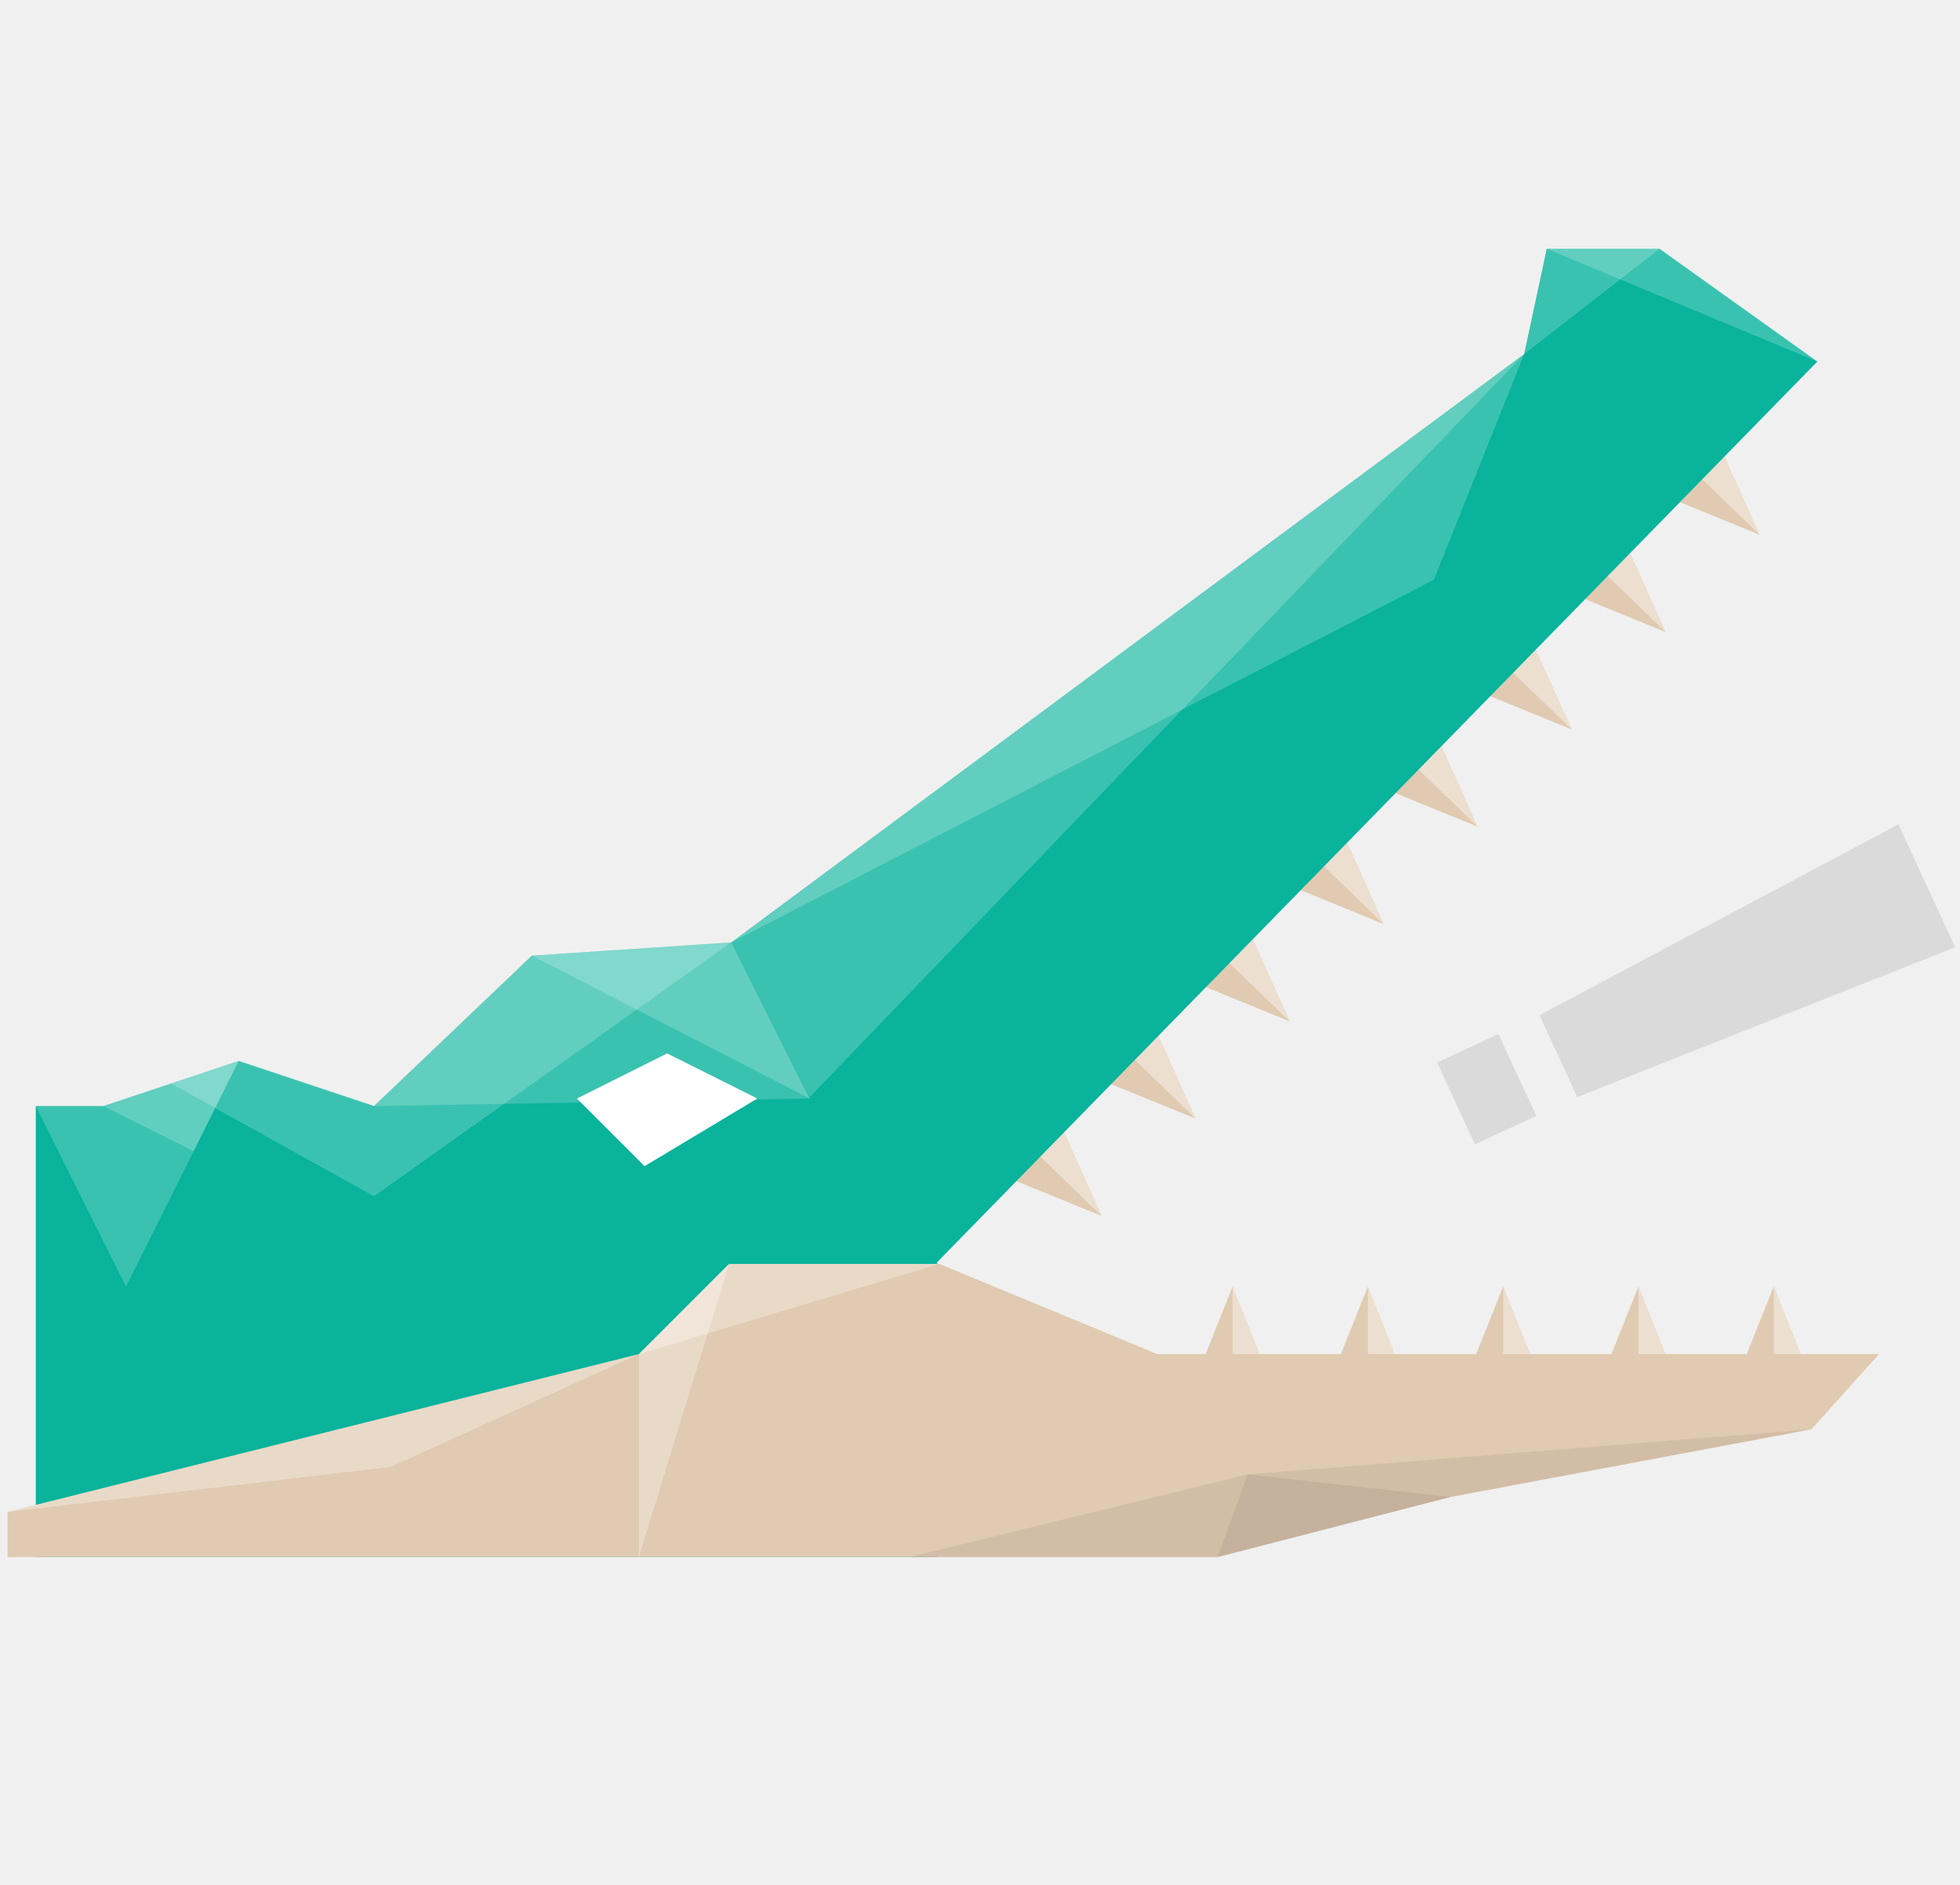
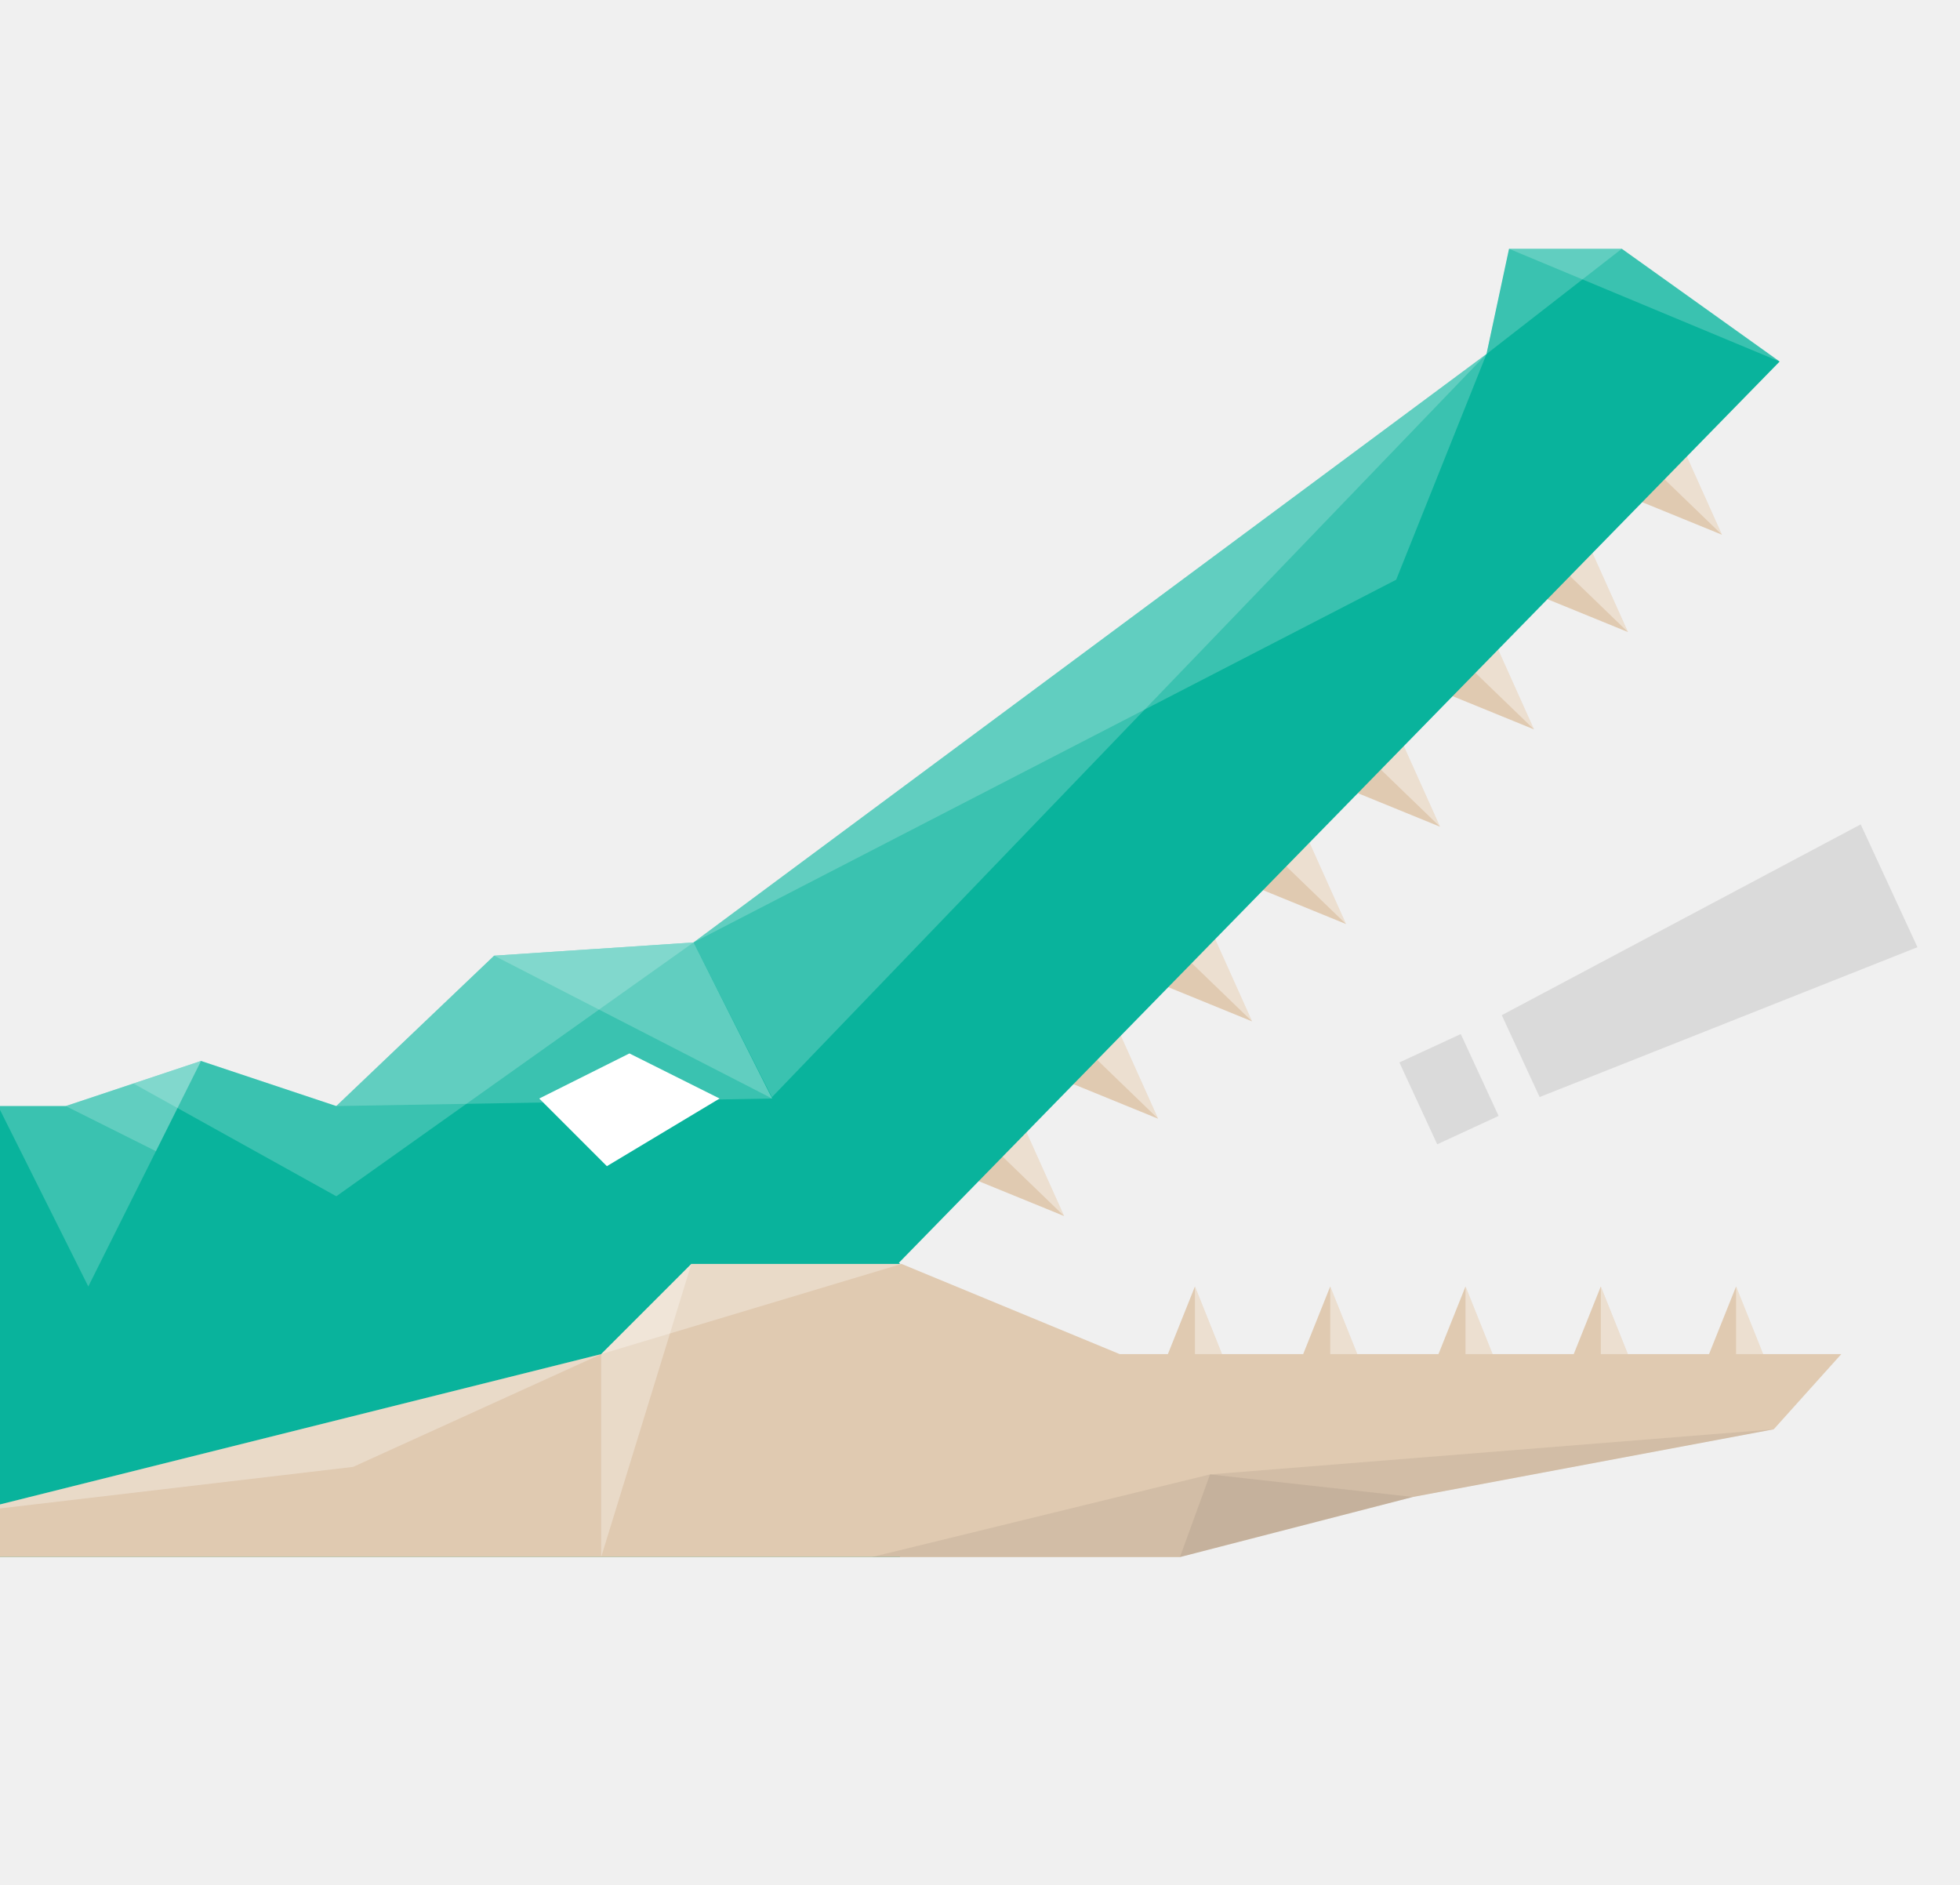
- <svg xmlns="http://www.w3.org/2000/svg" version="1.1" id="Layer_1" x="0px" y="0px" width="260px" height="250px" viewBox="-5 0 260 250" enable-background="new -5 0 260 250" xml:space="preserve">
+ <svg xmlns="http://www.w3.org/2000/svg" version="1.1" id="Layer_1" x="0px" y="0px" width="260px" height="250px" viewBox="0 0 260 250" enable-background="new 0 0 260 250" xml:space="preserve">
  <g>
-     <g id="symbol" opacity="0.2">
-       <rect x="186.241" y="139.98" transform="matrix(0.4196 0.9077 -0.9077 0.4196 242.6889 -90.6368)" fill="#848383" width="11.964" height="8.973" />
-       <polygon fill="#848383" points="246.828,109.341 199.215,134.647 204.235,145.507 254.358,125.631   " />
-     </g>
+     <path id="symbol" opacity="0.2" fill="#848383" d="M185.631,140.915l5.02,10.86l8.145-3.765l-5.02-10.86L185.631,140.915z    M246.828,109.341l-47.613,25.306l5.02,10.86l50.123-19.876L246.828,109.341z" />
    <g id="head">
-       <polygon fill="#09B39C" points="44.613,146.703 26.665,140.721 8.718,146.703 -0.252,146.703 -0.252,206.523 44.613,206.523     119.387,206.523 119.387,167.64   " />
-       <polygon opacity="0.2" fill="#FFFFFF" enable-background="new    " points="-0.252,146.703 11.712,170.631 26.667,140.721     8.721,146.703   " />
-       <polyline opacity="0.2" fill="#FFFFFF" enable-background="new    " points="8.718,146.703 20.685,152.685 26.665,140.721   " />
-       <polygon opacity="0.2" fill="#FFFFFF" enable-background="new    " points="44.613,146.703 53.613,163.667 17.694,143.712     26.667,140.721   " />
+       <polygon fill="#09B39C" points="44.613,146.703 26.665,140.721 8.718,146.703 -0.252,146.703 -0.252,206.523 44.613,206.523     119.387,206.523 119.387,167.64" />
+       <polygon opacity="0.2" fill="#FFFFFF" points="-0.252,146.703 11.712,170.631 26.667,140.721     8.721,146.703" />
+       <polyline opacity="0.2" fill="#FFFFFF" points="8.718,146.703 20.685,152.685 26.665,140.721" />
+       <polygon opacity="0.2" fill="#FFFFFF" points="44.613,146.703 53.613,163.667 17.694,143.712     26.667,140.721" />
    </g>
    <g id="upper-head">
      <g id="upper-jaw">
        <g>
-           <g>
-             <polygon fill="#E0CAB1" points="151.174,129.382 166.087,135.468 159.485,120.777      " />
-             <polygon opacity="0.4" fill="#FFFFFF" enable-background="new    " points="159.485,120.777 166.087,135.468 155.329,125.08             " />
-           </g>
-           <g>
-             <polygon fill="#E0CAB1" points="138.707,142.292 153.621,148.378 147.018,133.686      " />
-             <polygon opacity="0.4" fill="#FFFFFF" enable-background="new    " points="147.018,133.686 153.621,148.378 142.863,137.989             " />
-           </g>
-           <g>
-             <polygon fill="#E0CAB1" points="126.241,155.201 141.154,161.287 134.552,146.595      " />
-             <polygon opacity="0.4" fill="#FFFFFF" enable-background="new    " points="134.552,146.595 141.154,161.287 130.396,150.898             " />
-           </g>
-           <g>
-             <polygon fill="#E0CAB1" points="163.64,116.474 178.553,122.559 171.95,107.867      " />
-             <polygon opacity="0.4" fill="#FFFFFF" enable-background="new    " points="171.95,107.867 178.553,122.559 167.796,112.171             " />
-           </g>
-           <g>
-             <polygon fill="#E0CAB1" points="176.106,103.564 191.019,109.65 184.417,94.958      " />
-             <polygon opacity="0.4" fill="#FFFFFF" enable-background="new    " points="184.417,94.958 191.019,109.65 180.261,99.261             " />
-           </g>
-           <g>
-             <polygon fill="#E0CAB1" points="188.572,90.655 203.486,96.74 196.884,82.049      " />
-             <polygon opacity="0.4" fill="#FFFFFF" enable-background="new    " points="196.884,82.049 203.486,96.74 192.728,86.352             " />
-           </g>
-           <g>
-             <polygon fill="#E0CAB1" points="201.039,77.746 215.952,83.831 209.35,69.14      " />
-             <polygon opacity="0.4" fill="#FFFFFF" enable-background="new    " points="209.35,69.14 215.952,83.831 205.195,73.443             " />
-           </g>
-           <g>
-             <polygon fill="#E0CAB1" points="213.505,64.837 228.418,70.922 221.816,56.23      " />
-             <polygon opacity="0.4" fill="#FFFFFF" enable-background="new    " points="221.816,56.23 228.418,70.922 217.66,60.533             " />
-           </g>
+           <path id="upper-teeth" fill="#E0CAB1" d="M151.174,129.382l14.913,6.086l-6.602-14.691L151.174,129.382z M138.707,142.292      l14.914,6.086l-6.603-14.692L138.707,142.292z M126.241,155.201l14.913,6.086l-6.602-14.692L126.241,155.201z M163.64,116.474      l14.913,6.085l-6.603-14.692L163.64,116.474z M176.106,103.564l14.913,6.086l-6.602-14.692L176.106,103.564z M188.572,90.655      l14.914,6.085l-6.602-14.691L188.572,90.655z M201.039,77.746l14.913,6.085L209.35,69.14L201.039,77.746z M221.816,56.23      l-8.311,8.607l14.913,6.085L221.816,56.23z" />
+           <path opacity="0.4" fill="#FFFFFF" d="M155.329,125.08l10.758,10.388l-6.602-14.691L155.329,125.08      z M142.863,137.989l10.758,10.389l-6.603-14.692L142.863,137.989z M130.396,150.898l10.758,10.389l-6.602-14.692      L130.396,150.898z M167.796,112.171l10.757,10.388l-6.603-14.692L167.796,112.171z M180.261,99.261l10.758,10.389l-6.602-14.692      L180.261,99.261z M192.728,86.352l10.758,10.388l-6.602-14.691L192.728,86.352z M205.195,73.443l10.757,10.388L209.35,69.14      L205.195,73.443z M221.816,56.23l-4.156,4.303l10.758,10.389L221.816,56.23z" />
        </g>
-         <polygon fill="#09B39C" points="215.135,33 200.18,33 197.189,46.955 92,125 88.355,171.706 106.387,180.64 236.072,47.955         " />
-         <polygon opacity="0.2" fill="#FFFFFF" enable-background="new    " points="92,125 97.423,150.703 197.189,46.955    " />
-         <polyline opacity="0.2" fill="#FFFFFF" enable-background="new    " points="197.189,46.955 185.207,76.892 92,125    " />
-         <polygon opacity="0.2" fill="#FFFFFF" enable-background="new    " points="200.18,33 236.072,47.955 215.135,33    " />
-         <polygon opacity="0.2" fill="#FFFFFF" enable-background="new    " points="197.189,46.955 215.135,33 200.18,33    " />
+         <polygon fill="#09B39C" points="215.135,33 200.18,33 197.189,46.955 92,125 88.355,171.706 106.387,180.64 236.072,47.955" />
+         <polygon opacity="0.2" fill="#FFFFFF" points="92,125 97.423,150.703 197.189,46.955" />
+         <polyline opacity="0.2" fill="#FFFFFF" points="197.189,46.955 185.207,76.892 92,125" />
+         <polygon opacity="0.2" fill="#FFFFFF" points="200.18,33 236.072,47.955 215.135,33" />
+         <polygon opacity="0.2" fill="#FFFFFF" points="197.189,46.955 215.135,33 200.18,33" />
      </g>
-       <polygon fill="#09B39C" points="92,125 65.55,126.757 44.613,146.703 44.613,176.523 119.387,176.523 119.387,167.64     107.897,156.377   " />
-       <polygon opacity="0.2" fill="#FFFFFF" enable-background="new    " points="92,125 102.423,145.703 65.55,126.757   " />
-       <polygon opacity="0.2" fill="#FFFFFF" enable-background="new    " points="44.613,146.703 102.423,145.703 92,125 65.55,126.757       " />
-       <polygon id="eye_1_" fill="#FFFFFF" points="71.532,145.703 83.495,139.721 95.459,145.703 80.505,154.676   " />
-       <polygon opacity="0.2" fill="#FFFFFF" enable-background="new    " points="44.613,146.703 44.613,158.667 92,125 65.55,126.757       " />
+       <polygon fill="#09B39C" points="92,125 65.55,126.757 44.613,146.703 44.613,176.523 119.387,176.523 119.387,167.64     107.897,156.377" />
+       <polygon opacity="0.2" fill="#FFFFFF" points="92,125 102.423,145.703 65.55,126.757" />
+       <polygon opacity="0.2" fill="#FFFFFF" points="44.613,146.703 102.423,145.703 92,125 65.55,126.757" />
+       <polygon id="eye_1_" fill="#FFFFFF" points="71.532,145.703 83.495,139.721 95.459,145.703 80.505,154.676" />
+       <polygon opacity="0.2" fill="#FFFFFF" points="44.613,146.703 44.613,158.667 92,125 65.55,126.757" />
    </g>
    <g id="bottom-jaw">
      <g>
-         <polygon fill="#E0CAB1" points="152.531,185.586 158.513,170.631 164.495,185.586    " />
-         <polygon opacity="0.4" fill="#FFFFFF" enable-background="new    " points="164.495,185.586 158.513,170.631 158.513,185.586         " />
+         <polygon fill="#E0CAB1" points="152.531,185.586 158.513,170.631 164.495,185.586" />
+         <polygon opacity="0.4" fill="#FFFFFF" points="164.495,185.586 158.513,170.631 158.513,185.586" />
      </g>
      <g>
-         <polygon fill="#E0CAB1" points="170.477,185.586 176.459,170.631 182.441,185.586    " />
-         <polygon opacity="0.4" fill="#FFFFFF" enable-background="new    " points="182.441,185.586 176.459,170.631 176.459,185.586         " />
+         <polygon fill="#E0CAB1" points="170.477,185.586 176.459,170.631 182.441,185.586" />
+         <polygon opacity="0.4" fill="#FFFFFF" points="182.441,185.586 176.459,170.631 176.459,185.586" />
      </g>
      <g>
-         <polygon fill="#E0CAB1" points="188.423,185.586 194.405,170.631 200.387,185.586    " />
-         <polygon opacity="0.4" fill="#FFFFFF" enable-background="new    " points="200.387,185.586 194.405,170.631 194.405,185.586         " />
+         <polygon fill="#E0CAB1" points="188.423,185.586 194.405,170.631 200.387,185.586" />
+         <polygon opacity="0.4" fill="#FFFFFF" points="200.387,185.586 194.405,170.631 194.405,185.586" />
      </g>
      <g>
-         <polygon fill="#E0CAB1" points="206.369,185.586 212.351,170.631 218.333,185.586    " />
-         <polygon opacity="0.4" fill="#FFFFFF" enable-background="new    " points="218.333,185.586 212.351,170.631 212.351,185.586         " />
+         <polygon fill="#E0CAB1" points="206.369,185.586 212.351,170.631 218.333,185.586" />
+         <polygon opacity="0.4" fill="#FFFFFF" points="218.333,185.586 212.351,170.631 212.351,185.586" />
      </g>
      <g>
-         <polygon fill="#E0CAB1" points="224.315,185.586 230.297,170.631 236.279,185.586    " />
-         <polygon opacity="0.4" fill="#FFFFFF" enable-background="new    " points="236.279,185.586 230.297,170.631 230.297,185.586         " />
+         <polygon fill="#E0CAB1" points="224.315,185.586 230.297,170.631 236.279,185.586" />
+         <polygon opacity="0.4" fill="#FFFFFF" points="236.279,185.586 230.297,170.631 230.297,185.586" />
      </g>
-       <polygon fill="#E0CAB1" points="148.54,179.604 119.596,167.64 109.657,167.64 103.675,167.64 91.711,167.64 79.747,179.604     -4,200.541 -4,206.523 79.747,206.523 156.522,206.523 187.432,198.55 235.288,189.577 244.252,179.604   " />
-       <polygon opacity="0.3" fill="#FFFFFF" enable-background="new    " points="119.594,167.64 91.711,167.64 79.747,179.604   " />
-       <polygon opacity="0.3" fill="#FFFFFF" enable-background="new    " points="91.711,167.64 79.747,206.523 79.747,179.604   " />
-       <polygon opacity="0.1" fill="#534741" enable-background="new    " points="235.288,189.577 160.513,195.559 115.639,206.523     156.522,206.523 187.432,198.55   " />
-       <polygon opacity="0.1" fill="#534741" enable-background="new    " points="187.432,198.55 160.513,195.559 156.522,206.523     156.522,206.523   " />
-       <polygon opacity="0.3" fill="#FFFFFF" enable-background="new    " points="-4,200.541 46.847,194.559 79.747,179.604   " />
+       <polygon fill="#E0CAB1" points="148.54,179.604 119.596,167.64 109.657,167.64 103.675,167.64 91.711,167.64 79.747,179.604     -4,200.541 -4,206.523 79.747,206.523 156.522,206.523 187.432,198.55 235.288,189.577 244.252,179.604" />
+       <polygon opacity="0.3" fill="#FFFFFF" points="119.594,167.64 91.711,167.64 79.747,179.604" />
+       <polygon opacity="0.3" fill="#FFFFFF" points="91.711,167.64 79.747,206.523 79.747,179.604" />
+       <polygon opacity="0.1" fill="#534741" points="235.288,189.577 160.513,195.559 115.639,206.523     156.522,206.523 187.432,198.55" />
+       <polygon opacity="0.1" fill="#534741" points="187.432,198.55 160.513,195.559 156.522,206.523     156.522,206.523" />
+       <polygon opacity="0.3" fill="#FFFFFF" points="-4,200.541 46.847,194.559 79.747,179.604" />
    </g>
  </g>
</svg>
